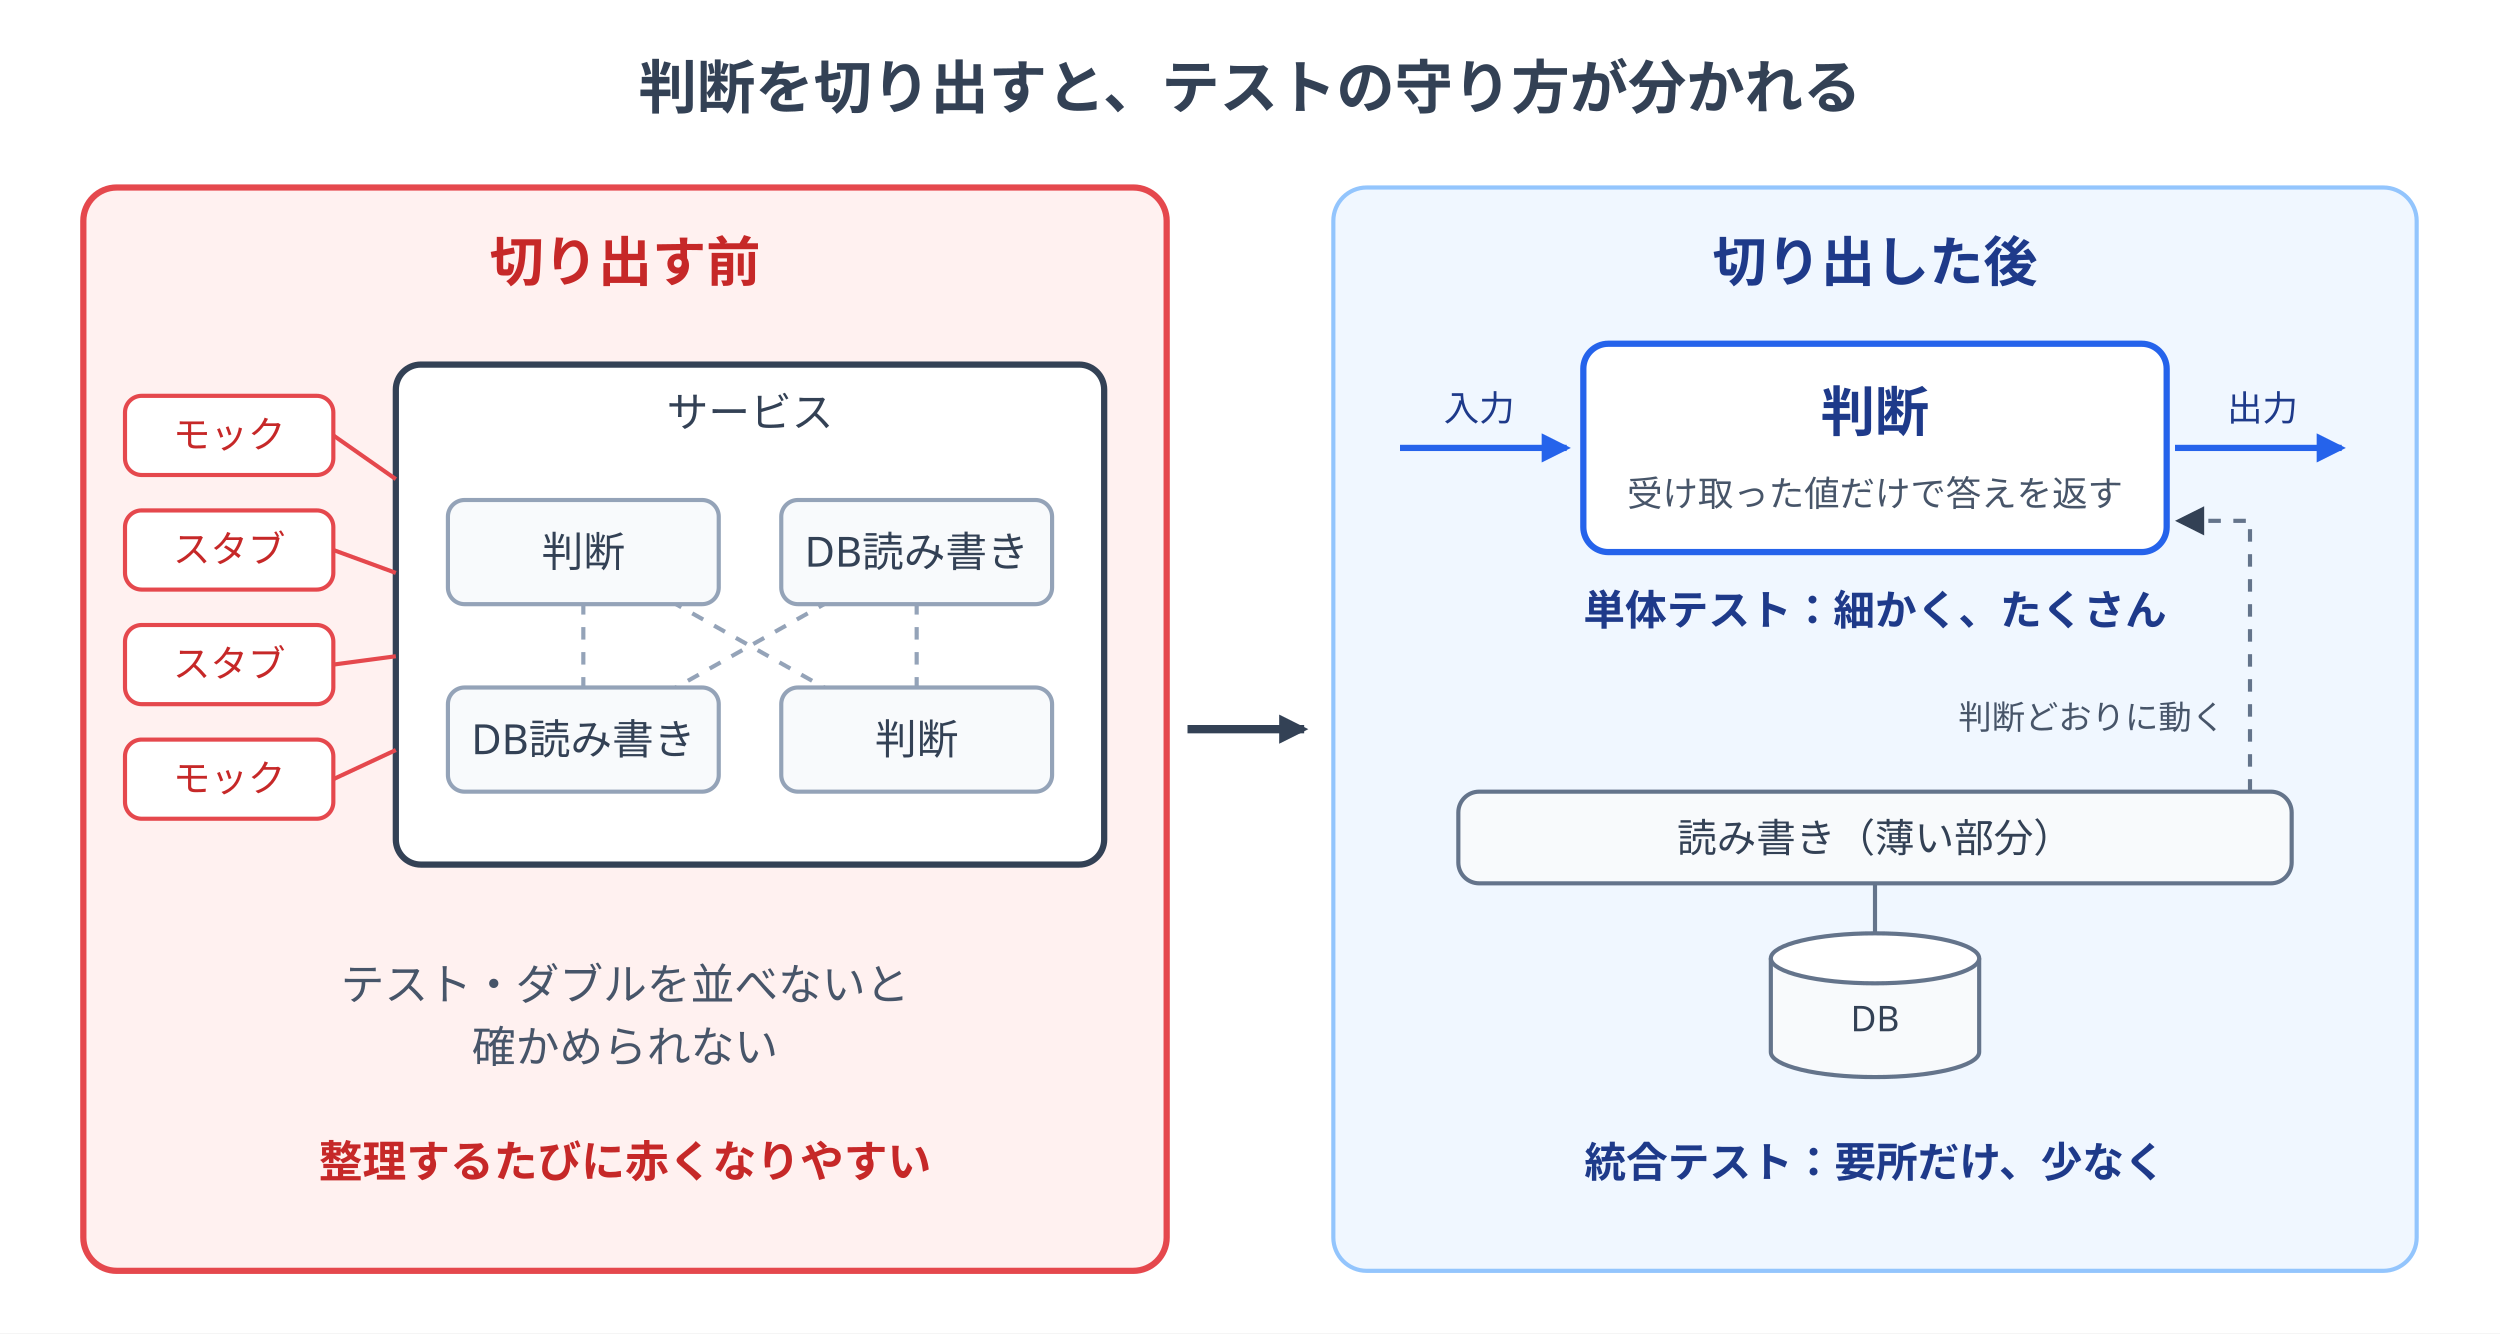
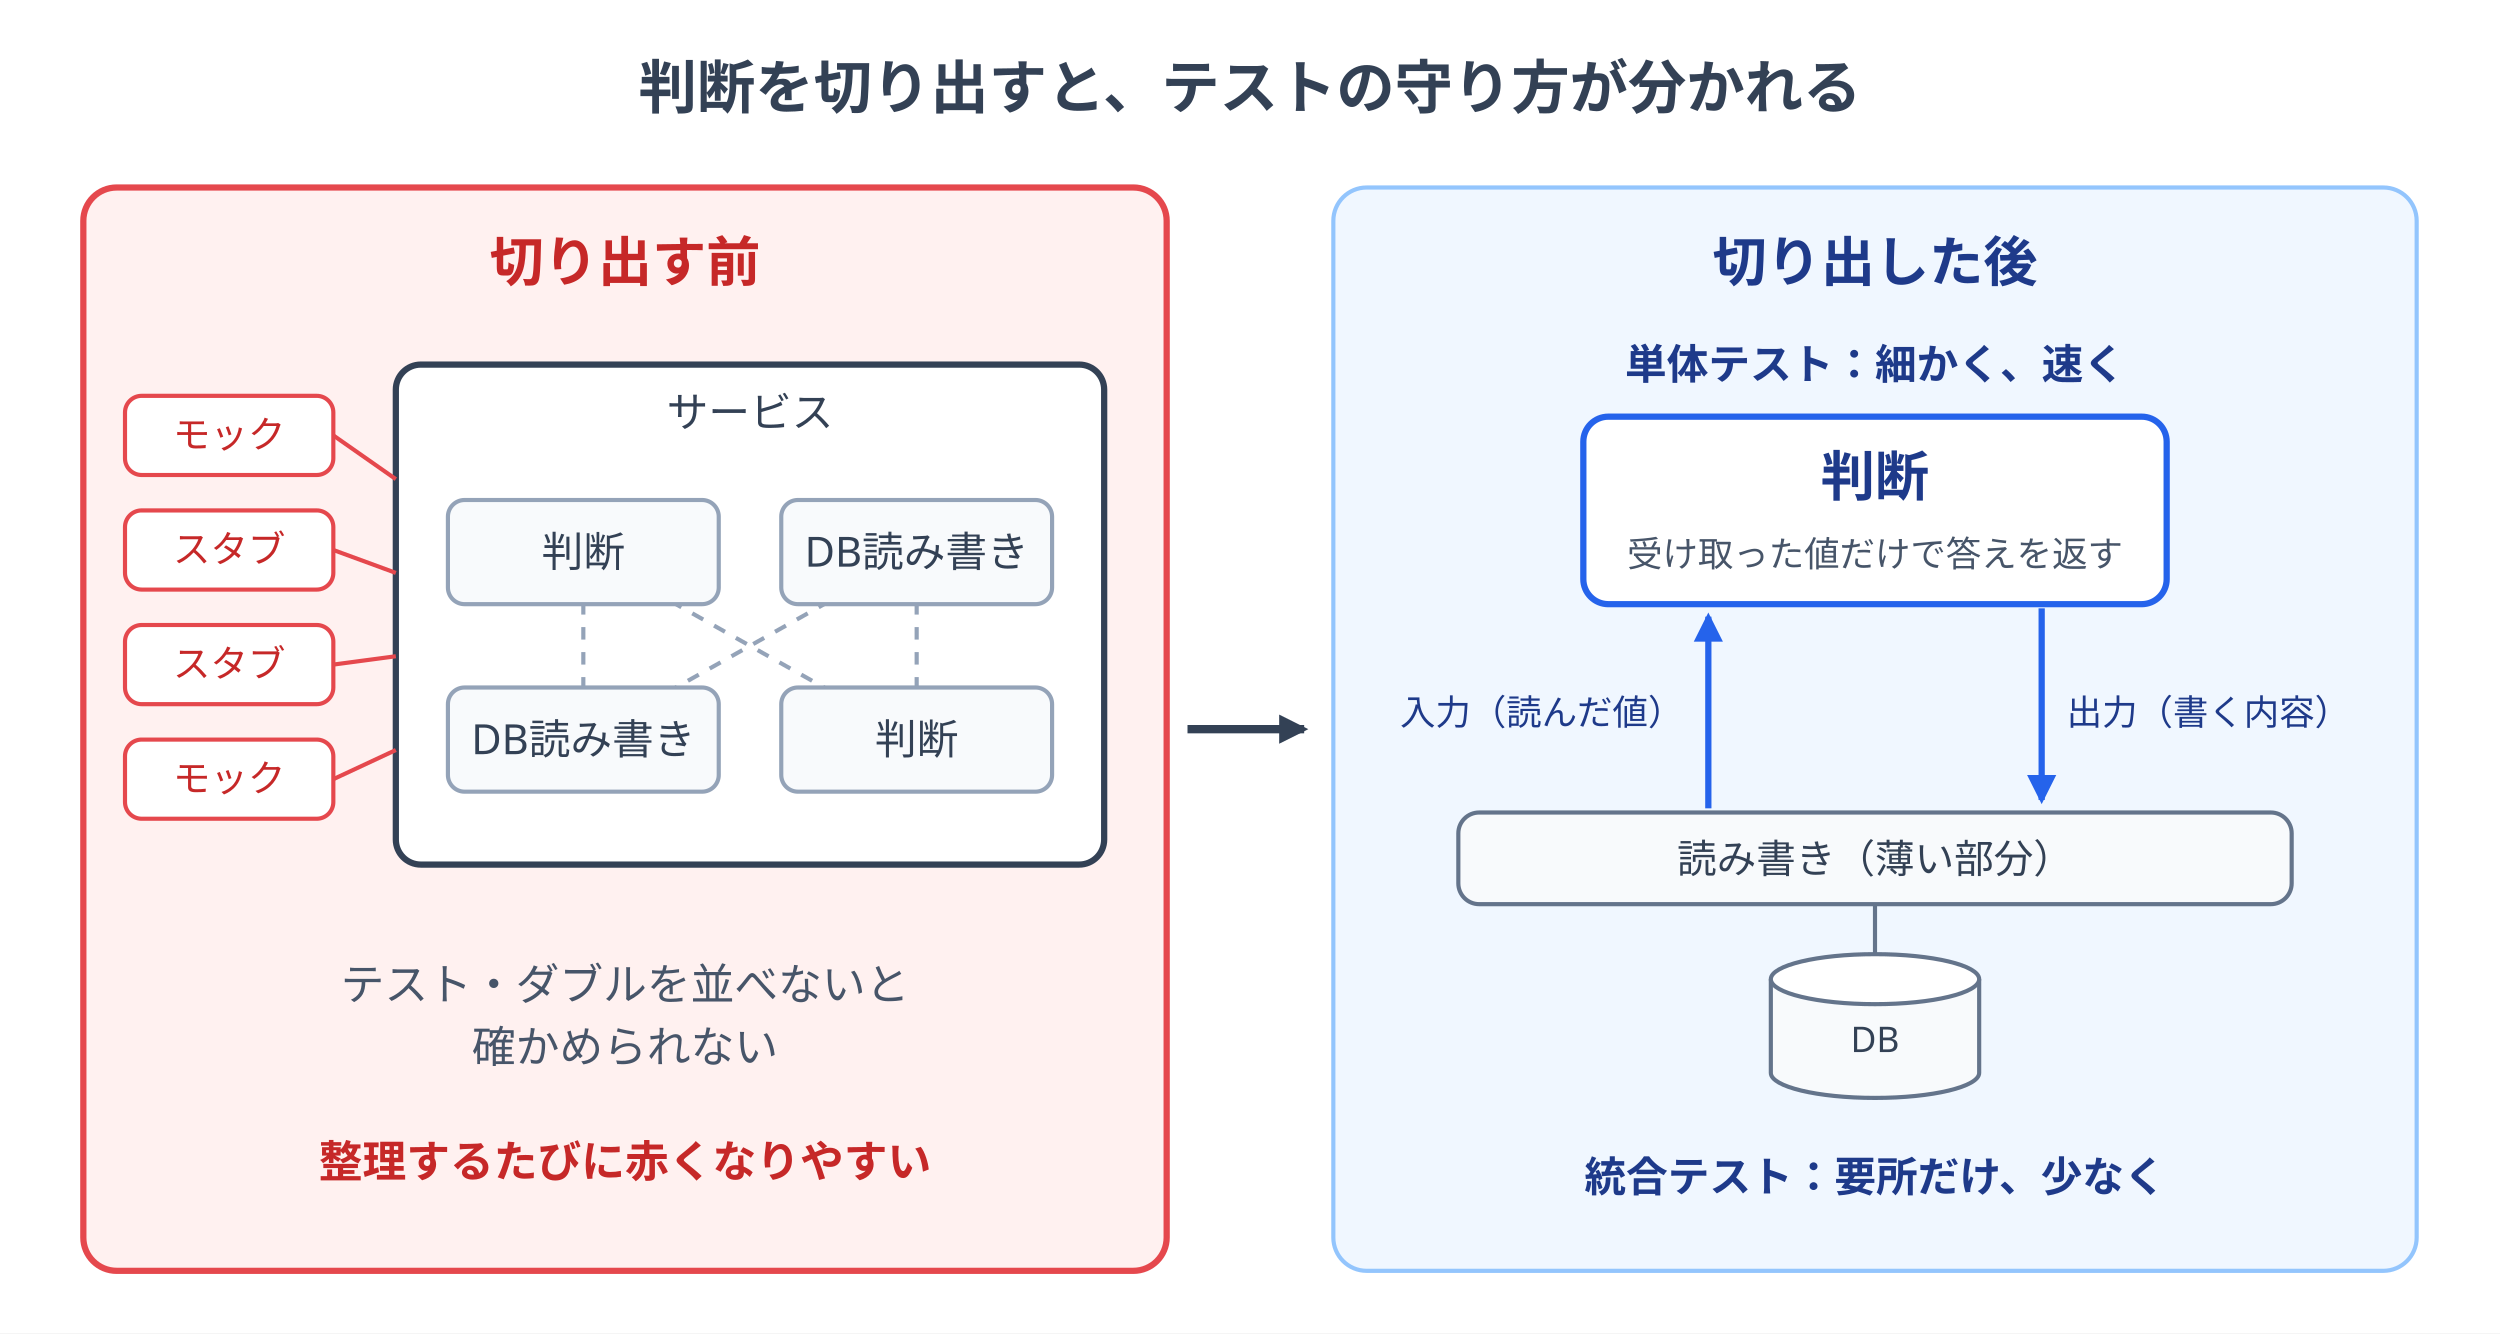
<svg xmlns="http://www.w3.org/2000/svg" viewBox="0 0 1200 640" width="1200" height="640" font-family="'Yu Gothic','Meiryo','Noto Sans JP',sans-serif">
  <rect width="1200" height="640" fill="#ffffff" />
  <defs>
    <marker id="arrow" markerUnits="userSpaceOnUse" markerWidth="14" markerHeight="14" refX="12" refY="7" orient="auto">
      <path d="M0,0 L14,7 L0,14 z" fill="#334155" />
    </marker>
    <marker id="arrow-blue" markerUnits="userSpaceOnUse" markerWidth="14" markerHeight="14" refX="12" refY="7" orient="auto">
      <path d="M0,0 L14,7 L0,14 z" fill="#2563eb" />
    </marker>
  </defs>
  <text x="600" y="52" font-size="28" font-weight="bold" fill="#334155" text-anchor="middle">判断を切り出すと、テストの守り方が分かれる</text>
  <rect x="40" y="90" width="520" height="520" rx="16" fill="#fff1f0" stroke="#e5484d" stroke-width="3" />
  <text x="300" y="135" font-size="26" font-weight="bold" fill="#c62828" text-anchor="middle">切り出す前</text>
  <rect x="190" y="175" width="340" height="240" rx="12" fill="#ffffff" stroke="#334155" stroke-width="3" />
  <text x="360" y="205" font-size="20" fill="#334155" text-anchor="middle">サービス</text>
  <g stroke="#94a3b8" stroke-width="2" stroke-dasharray="6 6">
    <line x1="280" y1="265" x2="440" y2="355" />
    <line x1="440" y1="265" x2="280" y2="355" />
    <line x1="280" y1="265" x2="280" y2="355" />
    <line x1="440" y1="265" x2="440" y2="355" />
  </g>
  <g font-size="20" fill="#334155" text-anchor="middle">
    <rect x="215" y="240" width="130" height="50" rx="8" fill="#f8fafc" stroke="#94a3b8" stroke-width="2" />
    <text x="280" y="272">判断</text>
    <rect x="375" y="240" width="130" height="50" rx="8" fill="#f8fafc" stroke="#94a3b8" stroke-width="2" />
    <text x="440" y="272">DB読み書き</text>
    <rect x="215" y="330" width="130" height="50" rx="8" fill="#f8fafc" stroke="#94a3b8" stroke-width="2" />
    <text x="280" y="362">DB読み書き</text>
    <rect x="375" y="330" width="130" height="50" rx="8" fill="#f8fafc" stroke="#94a3b8" stroke-width="2" />
    <text x="440" y="362">判断</text>
  </g>
  <g font-size="18" fill="#c62828" text-anchor="middle">
    <rect x="60" y="190" width="100" height="38" rx="8" fill="#ffffff" stroke="#e5484d" stroke-width="2" />
    <text x="110" y="215">モック</text>
    <rect x="60" y="245" width="100" height="38" rx="8" fill="#ffffff" stroke="#e5484d" stroke-width="2" />
    <text x="110" y="270">スタブ</text>
    <rect x="60" y="300" width="100" height="38" rx="8" fill="#ffffff" stroke="#e5484d" stroke-width="2" />
    <text x="110" y="325">スタブ</text>
    <rect x="60" y="355" width="100" height="38" rx="8" fill="#ffffff" stroke="#e5484d" stroke-width="2" />
    <text x="110" y="380">モック</text>
  </g>
  <g stroke="#e5484d" stroke-width="2">
    <line x1="160" y1="209" x2="190" y2="230" />
    <line x1="160" y1="264" x2="190" y2="275" />
    <line x1="160" y1="319" x2="190" y2="315" />
    <line x1="160" y1="374" x2="190" y2="360" />
  </g>
  <text x="300" y="480" font-size="21" fill="#475569" text-anchor="middle">テスト・ダブルを並べないと</text>
  <text x="300" y="510" font-size="21" fill="#475569" text-anchor="middle">確かめられない</text>
  <text x="300" y="565" font-size="21" font-weight="bold" fill="#c62828" text-anchor="middle">整理するたびに赤くなりやすい</text>
  <path d="M570,350 L626,350" stroke="#334155" stroke-width="4" marker-end="url(#arrow)" />
  <rect x="640" y="90" width="520" height="520" rx="16" fill="#f0f7ff" stroke="#93c5fd" stroke-width="2" />
  <text x="900" y="135" font-size="26" font-weight="bold" fill="#1e3a8a" text-anchor="middle">切り出した後</text>
-   <rect x="760" y="165" width="280" height="100" rx="12" fill="#ffffff" stroke="#2563eb" stroke-width="3" />
-   <text x="900" y="207" font-size="26" font-weight="bold" fill="#1e3a8a" text-anchor="middle">判断</text>
-   <text x="900" y="243" font-size="17" fill="#475569" text-anchor="middle">受け取った値だけで答えを返す</text>
-   <path d="M672,215 L752,215" stroke="#2563eb" stroke-width="3" marker-end="url(#arrow-blue)" />
-   <text x="710" y="202" font-size="17" fill="#1e3a8a" text-anchor="middle">入力</text>
-   <path d="M1044,215 L1124,215" stroke="#2563eb" stroke-width="3" marker-end="url(#arrow-blue)" />
-   <text x="1086" y="202" font-size="17" fill="#1e3a8a" text-anchor="middle">出力</text>
-   <text x="900" y="300" font-size="20" font-weight="bold" fill="#1e3a8a" text-anchor="middle">単体テスト：細かく、たくさん</text>
-   <path d="M1080,380 L1080,250 L1046,250" fill="none" stroke="#64748b" stroke-width="2" stroke-dasharray="6 6" marker-end="url(#arrow)" />
-   <text x="1068" y="350" font-size="16" fill="#475569" text-anchor="end">判断どおりに動く</text>
-   <rect x="700" y="380" width="400" height="44" rx="10" fill="#f8fafc" stroke="#64748b" stroke-width="2" />
-   <text x="900" y="409" font-size="19" fill="#334155" text-anchor="middle">読み書き（薄い部分）</text>
-   <line x1="900" y1="424" x2="900" y2="448" stroke="#64748b" stroke-width="2" />
-   <path d="M850,460 L850,505 A50,12 0 0 0 950,505 L950,460" fill="#f8fafc" stroke="#64748b" stroke-width="2" />
-   <ellipse cx="900" cy="460" rx="50" ry="12" fill="#ffffff" stroke="#64748b" stroke-width="2" />
-   <text x="900" y="495" font-size="17" fill="#334155" text-anchor="middle">DB</text>
-   <text x="900" y="565" font-size="20" font-weight="bold" fill="#1e3a8a" text-anchor="middle">統合テスト：要所だけ、少なく</text>
+   <text x="900" y="182" font-size="20" font-weight="bold" fill="#1e3a8a" text-anchor="middle">単体テスト：細かく、速く</text>
+   <rect x="760" y="200" width="280" height="90" rx="12" fill="#ffffff" stroke="#2563eb" stroke-width="3" />
+   <text x="900" y="238" font-size="26" font-weight="bold" fill="#1e3a8a" text-anchor="middle">判断</text>
+   <text x="900" y="272" font-size="17" fill="#475569" text-anchor="middle">受け取った値だけで答えを返す</text>
+   <path d="M820,388 L820,296" stroke="#2563eb" stroke-width="3" marker-end="url(#arrow-blue)" />
+   <text x="808" y="348" font-size="17" fill="#1e3a8a" text-anchor="end">入力（読んだ値）</text>
+   <path d="M980,292 L980,384" stroke="#2563eb" stroke-width="3" marker-end="url(#arrow-blue)" />
+   <text x="992" y="348" font-size="17" fill="#1e3a8a" text-anchor="start">出力（書く内容）</text>
+   <rect x="700" y="390" width="400" height="44" rx="10" fill="#f8fafc" stroke="#64748b" stroke-width="2" />
+   <text x="900" y="419" font-size="19" fill="#334155" text-anchor="middle">読み書き（薄い部分）</text>
+   <line x1="900" y1="434" x2="900" y2="458" stroke="#64748b" stroke-width="2" />
+   <path d="M850,470 L850,515 A50,12 0 0 0 950,515 L950,470" fill="#f8fafc" stroke="#64748b" stroke-width="2" />
+   <ellipse cx="900" cy="470" rx="50" ry="12" fill="#ffffff" stroke="#64748b" stroke-width="2" />
+   <text x="900" y="505" font-size="17" fill="#334155" text-anchor="middle">DB</text>
+   <text x="900" y="572" font-size="20" font-weight="bold" fill="#1e3a8a" text-anchor="middle">統合テスト：要所だけ、少なく</text>
</svg>
